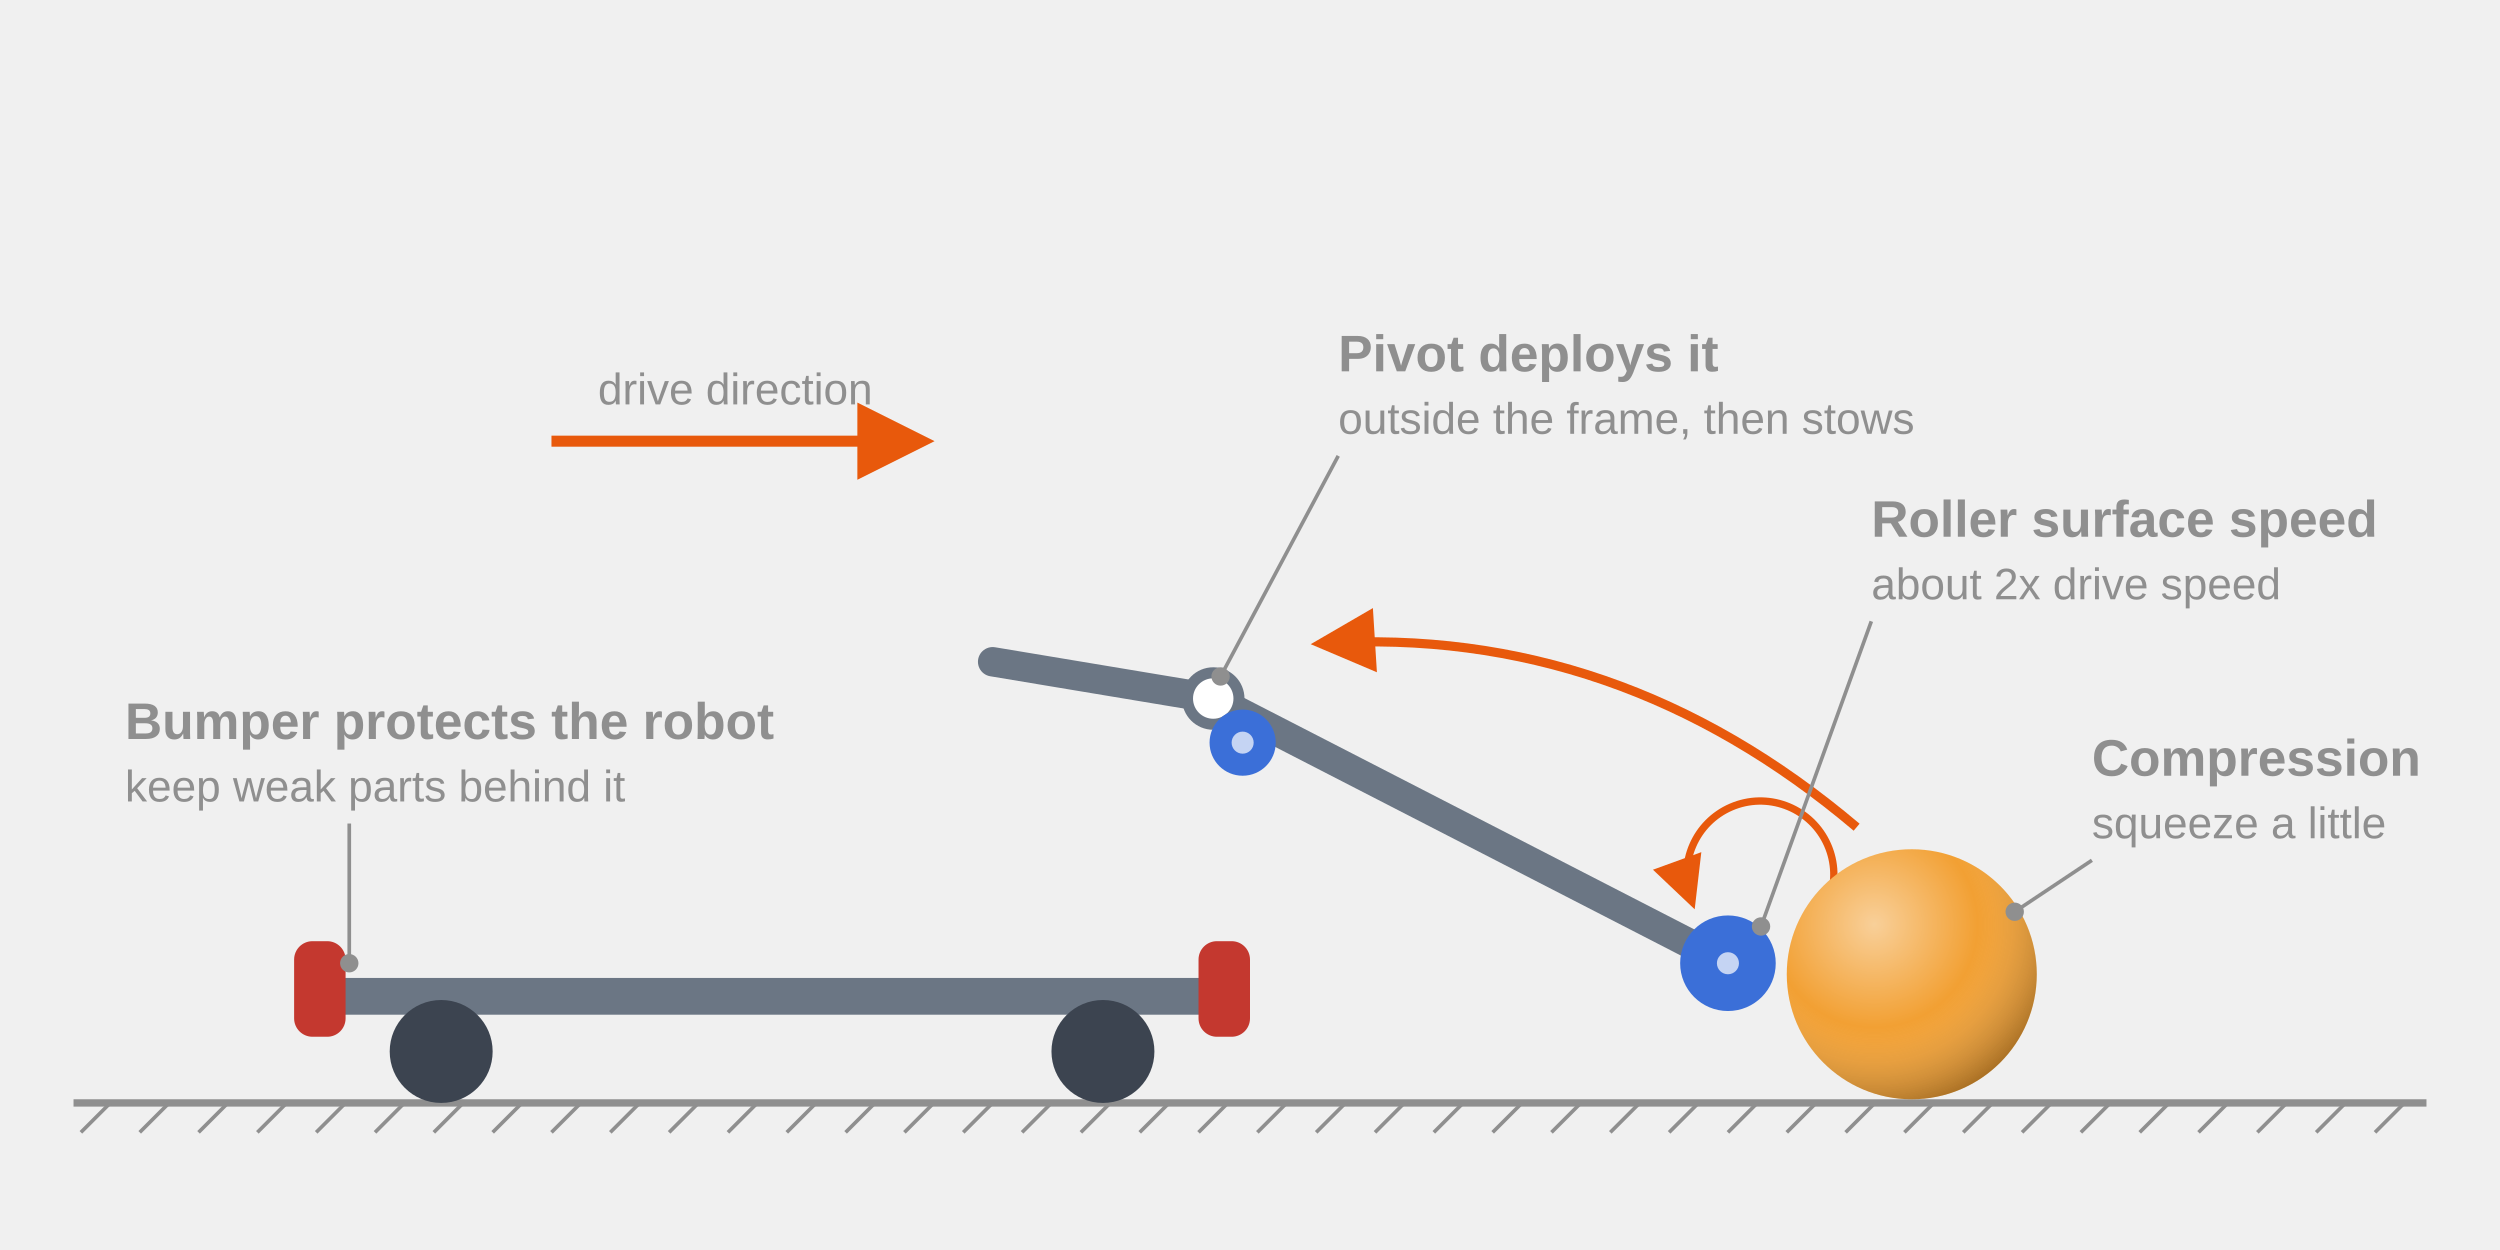
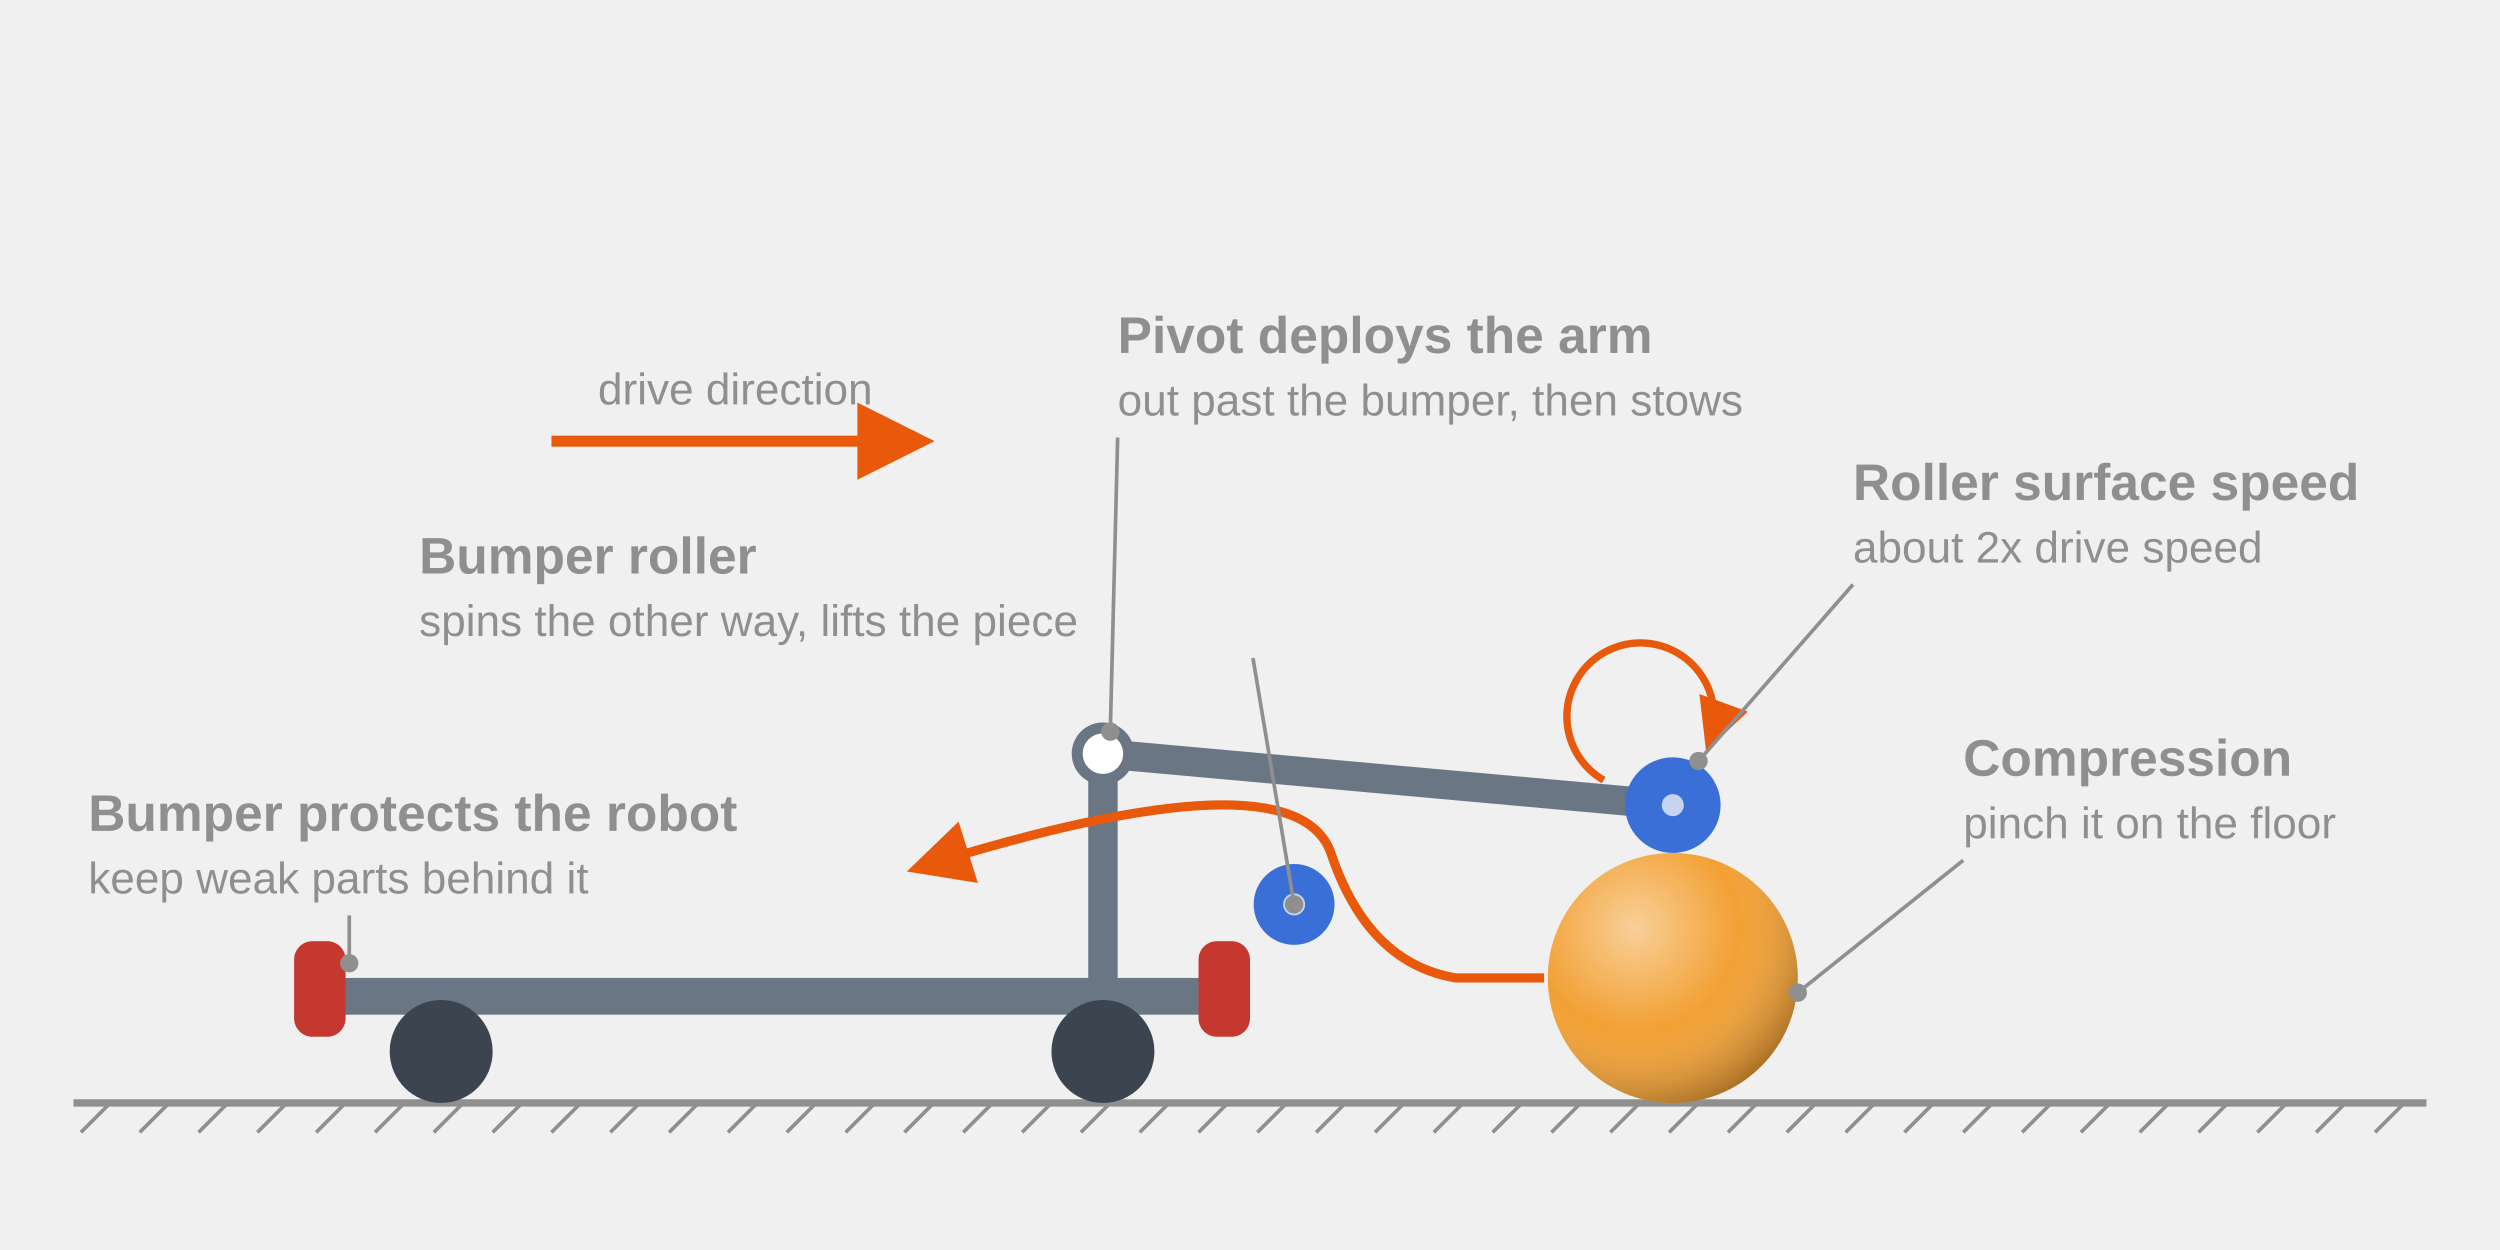
<svg xmlns="http://www.w3.org/2000/svg" viewBox="0 0 680 340" width="680" height="340" font-family="Arial, Helvetica, sans-serif">
  <defs>
    <marker id="m" viewBox="0 0 10 10" refX="8" refY="5" markerWidth="7" markerHeight="7" orient="auto-start-reverse">
      <path d="M0 0L10 5L0 10z" fill="#e8590c" />
    </marker>
    <marker id="g" viewBox="0 0 10 10" refX="8" refY="5" markerWidth="6" markerHeight="6" orient="auto-start-reverse">
      <path d="M0 0L10 5L0 10z" fill="#8f8f8f" />
    </marker>
    <radialGradient id="sh" cx="35%" cy="30%" r="75%">
      <stop offset="0" stop-color="#fff" stop-opacity=".5" />
      <stop offset=".55" stop-color="#fff" stop-opacity="0" />
      <stop offset="1" stop-color="#000" stop-opacity=".3" />
    </radialGradient>
  </defs>
  <line x1="20" y1="300" x2="660" y2="300" stroke="#8f8f8f" stroke-width="2" />
  <line x1="30" y1="300" x2="22" y2="308" stroke="#8f8f8f" stroke-width="1" />
  <line x1="46" y1="300" x2="38" y2="308" stroke="#8f8f8f" stroke-width="1" />
  <line x1="62" y1="300" x2="54" y2="308" stroke="#8f8f8f" stroke-width="1" />
  <line x1="78" y1="300" x2="70" y2="308" stroke="#8f8f8f" stroke-width="1" />
  <line x1="94" y1="300" x2="86" y2="308" stroke="#8f8f8f" stroke-width="1" />
  <line x1="110" y1="300" x2="102" y2="308" stroke="#8f8f8f" stroke-width="1" />
  <line x1="126" y1="300" x2="118" y2="308" stroke="#8f8f8f" stroke-width="1" />
  <line x1="142" y1="300" x2="134" y2="308" stroke="#8f8f8f" stroke-width="1" />
  <line x1="158" y1="300" x2="150" y2="308" stroke="#8f8f8f" stroke-width="1" />
  <line x1="174" y1="300" x2="166" y2="308" stroke="#8f8f8f" stroke-width="1" />
  <line x1="190" y1="300" x2="182" y2="308" stroke="#8f8f8f" stroke-width="1" />
  <line x1="206" y1="300" x2="198" y2="308" stroke="#8f8f8f" stroke-width="1" />
  <line x1="222" y1="300" x2="214" y2="308" stroke="#8f8f8f" stroke-width="1" />
  <line x1="238" y1="300" x2="230" y2="308" stroke="#8f8f8f" stroke-width="1" />
  <line x1="254" y1="300" x2="246" y2="308" stroke="#8f8f8f" stroke-width="1" />
  <line x1="270" y1="300" x2="262" y2="308" stroke="#8f8f8f" stroke-width="1" />
  <line x1="286" y1="300" x2="278" y2="308" stroke="#8f8f8f" stroke-width="1" />
  <line x1="302" y1="300" x2="294" y2="308" stroke="#8f8f8f" stroke-width="1" />
  <line x1="318" y1="300" x2="310" y2="308" stroke="#8f8f8f" stroke-width="1" />
  <line x1="334" y1="300" x2="326" y2="308" stroke="#8f8f8f" stroke-width="1" />
  <line x1="350" y1="300" x2="342" y2="308" stroke="#8f8f8f" stroke-width="1" />
  <line x1="366" y1="300" x2="358" y2="308" stroke="#8f8f8f" stroke-width="1" />
  <line x1="382" y1="300" x2="374" y2="308" stroke="#8f8f8f" stroke-width="1" />
  <line x1="398" y1="300" x2="390" y2="308" stroke="#8f8f8f" stroke-width="1" />
  <line x1="414" y1="300" x2="406" y2="308" stroke="#8f8f8f" stroke-width="1" />
  <line x1="430" y1="300" x2="422" y2="308" stroke="#8f8f8f" stroke-width="1" />
  <line x1="446" y1="300" x2="438" y2="308" stroke="#8f8f8f" stroke-width="1" />
  <line x1="462" y1="300" x2="454" y2="308" stroke="#8f8f8f" stroke-width="1" />
  <line x1="478" y1="300" x2="470" y2="308" stroke="#8f8f8f" stroke-width="1" />
  <line x1="494" y1="300" x2="486" y2="308" stroke="#8f8f8f" stroke-width="1" />
  <line x1="510" y1="300" x2="502" y2="308" stroke="#8f8f8f" stroke-width="1" />
  <line x1="526" y1="300" x2="518" y2="308" stroke="#8f8f8f" stroke-width="1" />
  <line x1="542" y1="300" x2="534" y2="308" stroke="#8f8f8f" stroke-width="1" />
  <line x1="558" y1="300" x2="550" y2="308" stroke="#8f8f8f" stroke-width="1" />
  <line x1="574" y1="300" x2="566" y2="308" stroke="#8f8f8f" stroke-width="1" />
  <line x1="590" y1="300" x2="582" y2="308" stroke="#8f8f8f" stroke-width="1" />
  <line x1="606" y1="300" x2="598" y2="308" stroke="#8f8f8f" stroke-width="1" />
  <line x1="622" y1="300" x2="614" y2="308" stroke="#8f8f8f" stroke-width="1" />
  <line x1="638" y1="300" x2="630" y2="308" stroke="#8f8f8f" stroke-width="1" />
  <line x1="654" y1="300" x2="646" y2="308" stroke="#8f8f8f" stroke-width="1" />
  <rect x="90" y="266" width="240" height="10" fill="#6b7684" />
  <rect x="326" y="256" width="14" height="26" rx="5" fill="#c4382f" />
  <rect x="80" y="256" width="14" height="26" rx="5" fill="#c4382f" />
  <circle cx="120" cy="286" r="14" fill="#3c4450" />
  <circle cx="300" cy="286" r="14" fill="#3c4450" />
-   <line x1="330" y1="190" x2="470" y2="262" stroke="#6b7684" stroke-width="8" stroke-linecap="round" />
-   <line x1="270" y1="180" x2="330" y2="190" stroke="#6b7684" stroke-width="8" stroke-linecap="round" />
-   <circle cx="330" cy="190" r="7" fill="#fff" stroke="#6b7684" stroke-width="3" />
-   <circle cx="470" cy="262" r="13" fill="#3b6fd8" />
-   <circle cx="470" cy="262" r="3" fill="#fff" fill-opacity=".7" />
-   <path d="M488.8 255.2 A20 20 0 1 0 460.0 244.7" fill="none" stroke="#e8590c" stroke-width="2" marker-end="url(#m)" />
-   <circle cx="338" cy="202" r="9" fill="#3b6fd8" />
-   <circle cx="338" cy="202" r="3" fill="#fff" fill-opacity=".7" />
-   <circle cx="520" cy="265" r="34" fill="#f2a033" />
-   <circle cx="520" cy="265" r="34" fill="url(#sh)" />
-   <path d="M505 225 Q440 170 360 175" fill="none" stroke="#e8590c" stroke-width="2.5" marker-end="url(#m)" />
+   <line x1="300" y1="205" x2="455" y2="219" stroke="#6b7684" stroke-width="8" stroke-linecap="round" />
+   <line x1="300" y1="266" x2="300" y2="205" stroke="#6b7684" stroke-width="8" stroke-linecap="round" />
+   <circle cx="300" cy="205" r="7" fill="#fff" stroke="#6b7684" stroke-width="3" />
+   <circle cx="455" cy="266" r="34" fill="#f2a033" />
+   <circle cx="455" cy="266" r="34" fill="url(#sh)" />
+   <circle cx="455" cy="219" r="13" fill="#3b6fd8" />
+   <circle cx="455" cy="219" r="3" fill="#fff" fill-opacity=".7" />
+   <path d="M436.2 212.2 A20 20 0 1 1 465.0 201.7" fill="none" stroke="#e8590c" stroke-width="2" marker-end="url(#m)" />
+   <circle cx="352" cy="246" r="11" fill="#3b6fd8" />
+   <circle cx="352" cy="246" r="3" fill="#fff" fill-opacity=".7" />
+   <path d="M420 266 L396 266 Q372 262 362 232 Q352 204 250 236" fill="none" stroke="#e8590c" stroke-width="2.5" marker-end="url(#m)" />
  <path d="M150 120 L250 120" fill="none" stroke="#e8590c" stroke-width="3" marker-end="url(#m)" />
  <text x="200" y="110" fill="#8f8f8f" font-size="12" font-weight="normal" text-anchor="middle">drive direction</text>
-   <line x1="509" y1="169" x2="479" y2="252" stroke="#8f8f8f" stroke-width="1" />
-   <circle cx="479" cy="252" r="2.5" fill="#8f8f8f" />
-   <text x="509" y="146" fill="#8f8f8f" font-size="14" font-weight="bold" text-anchor="start">Roller surface speed</text>
-   <text x="509" y="163" fill="#8f8f8f" font-size="12" font-weight="normal" text-anchor="start">about 2x drive speed</text>
-   <line x1="569" y1="234" x2="548" y2="248" stroke="#8f8f8f" stroke-width="1" />
-   <circle cx="548" cy="248" r="2.5" fill="#8f8f8f" />
-   <text x="569" y="211" fill="#8f8f8f" font-size="14" font-weight="bold" text-anchor="start">Compression</text>
-   <text x="569" y="228" fill="#8f8f8f" font-size="12" font-weight="normal" text-anchor="start">squeeze a little</text>
-   <line x1="364" y1="124" x2="332" y2="184" stroke="#8f8f8f" stroke-width="1" />
-   <circle cx="332" cy="184" r="2.5" fill="#8f8f8f" />
-   <text x="364" y="101" fill="#8f8f8f" font-size="14" font-weight="bold" text-anchor="start">Pivot deploys it</text>
-   <text x="364" y="118" fill="#8f8f8f" font-size="12" font-weight="normal" text-anchor="start">outside the frame, then stows</text>
-   <line x1="95" y1="224" x2="95" y2="262" stroke="#8f8f8f" stroke-width="1" />
+   <line x1="504" y1="159" x2="462" y2="207" stroke="#8f8f8f" stroke-width="1" />
+   <circle cx="462" cy="207" r="2.5" fill="#8f8f8f" />
+   <text x="504" y="136" fill="#8f8f8f" font-size="14" font-weight="bold" text-anchor="start">Roller surface speed</text>
+   <text x="504" y="153" fill="#8f8f8f" font-size="12" font-weight="normal" text-anchor="start">about 2x drive speed</text>
+   <line x1="534" y1="234" x2="489" y2="270" stroke="#8f8f8f" stroke-width="1" />
+   <circle cx="489" cy="270" r="2.5" fill="#8f8f8f" />
+   <text x="534" y="211" fill="#8f8f8f" font-size="14" font-weight="bold" text-anchor="start">Compression</text>
+   <text x="534" y="228" fill="#8f8f8f" font-size="12" font-weight="normal" text-anchor="start">pinch it on the floor</text>
+   <line x1="304" y1="119" x2="302" y2="199" stroke="#8f8f8f" stroke-width="1" />
+   <circle cx="302" cy="199" r="2.5" fill="#8f8f8f" />
+   <text x="304" y="96" fill="#8f8f8f" font-size="14" font-weight="bold" text-anchor="start">Pivot deploys the arm</text>
+   <text x="304" y="113" fill="#8f8f8f" font-size="12" font-weight="normal" text-anchor="start">out past the bumper, then stows</text>
+   <line x1="340.8" y1="179" x2="352" y2="246" stroke="#8f8f8f" stroke-width="1" />
+   <circle cx="352" cy="246" r="2.5" fill="#8f8f8f" />
+   <text x="114" y="156" fill="#8f8f8f" font-size="14" font-weight="bold" text-anchor="start">Bumper roller</text>
+   <text x="114" y="173" fill="#8f8f8f" font-size="12" font-weight="normal" text-anchor="start">spins the other way, lifts the piece</text>
+   <line x1="95" y1="249" x2="95" y2="262" stroke="#8f8f8f" stroke-width="1" />
  <circle cx="95" cy="262" r="2.5" fill="#8f8f8f" />
-   <text x="34" y="201" fill="#8f8f8f" font-size="14" font-weight="bold" text-anchor="start">Bumper protects the robot</text>
-   <text x="34" y="218" fill="#8f8f8f" font-size="12" font-weight="normal" text-anchor="start">keep weak parts behind it</text>
+   <text x="24" y="226" fill="#8f8f8f" font-size="14" font-weight="bold" text-anchor="start">Bumper protects the robot</text>
+   <text x="24" y="243" fill="#8f8f8f" font-size="12" font-weight="normal" text-anchor="start">keep weak parts behind it</text>
</svg>
